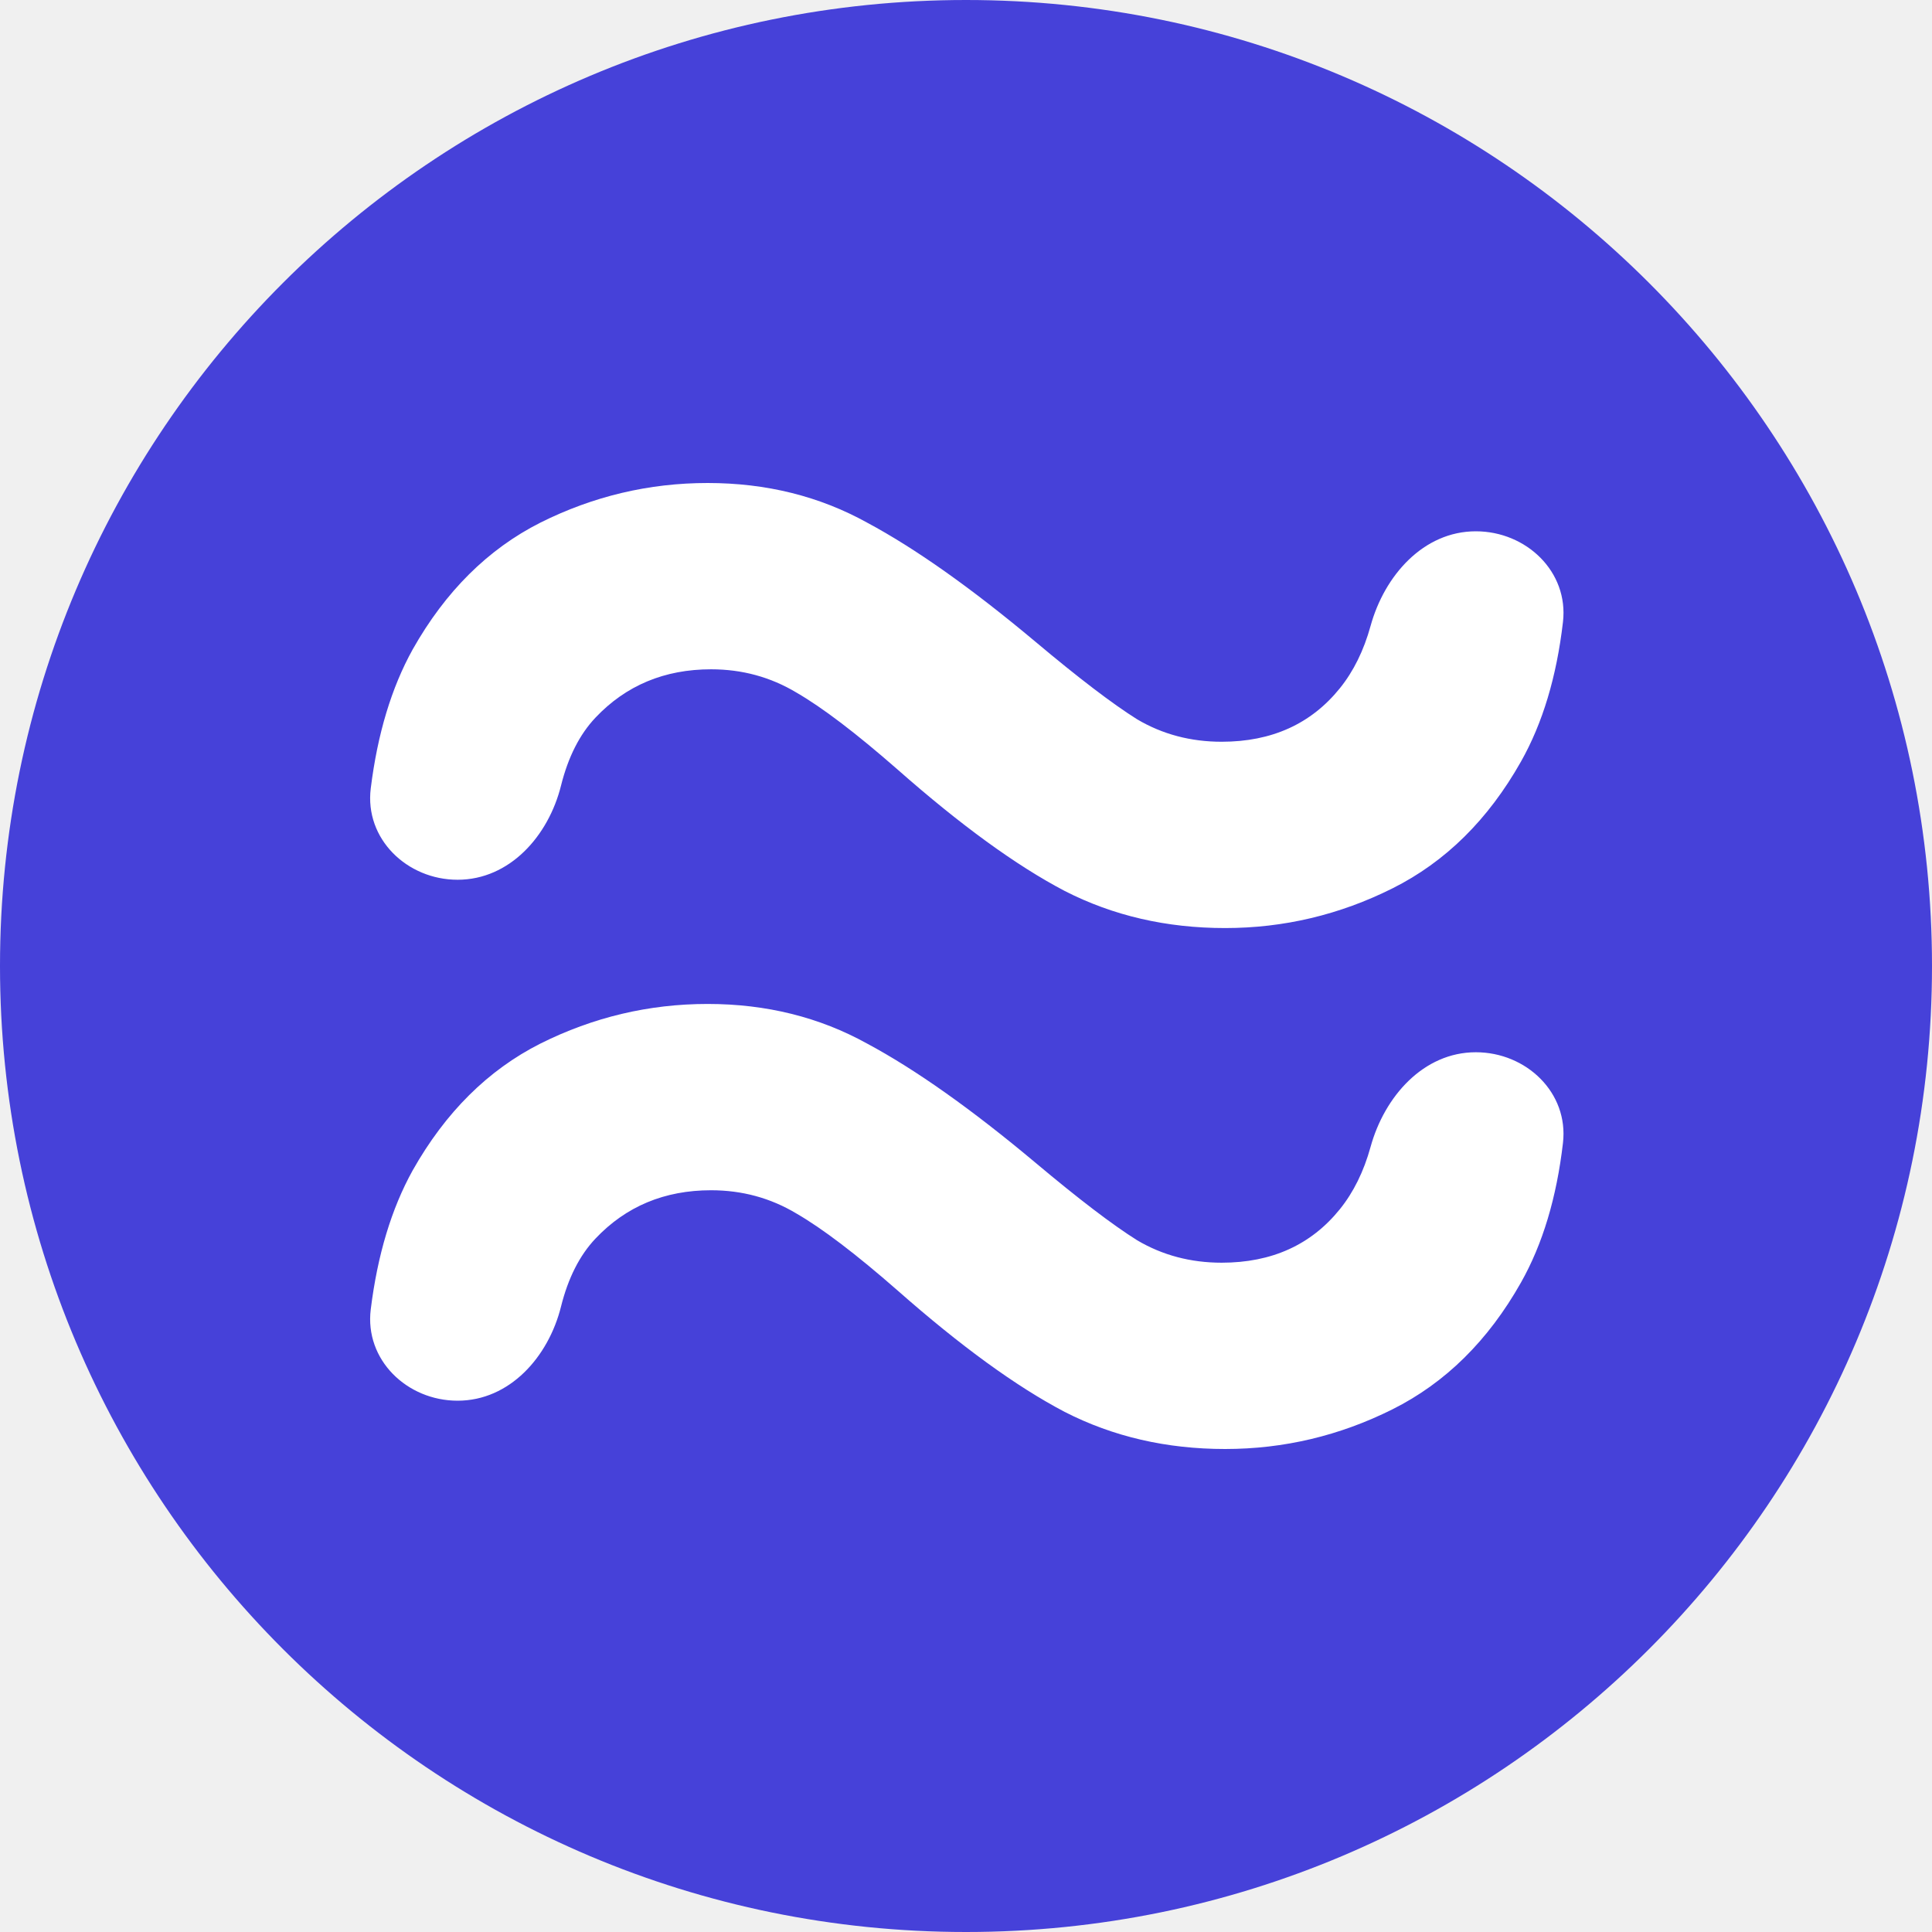
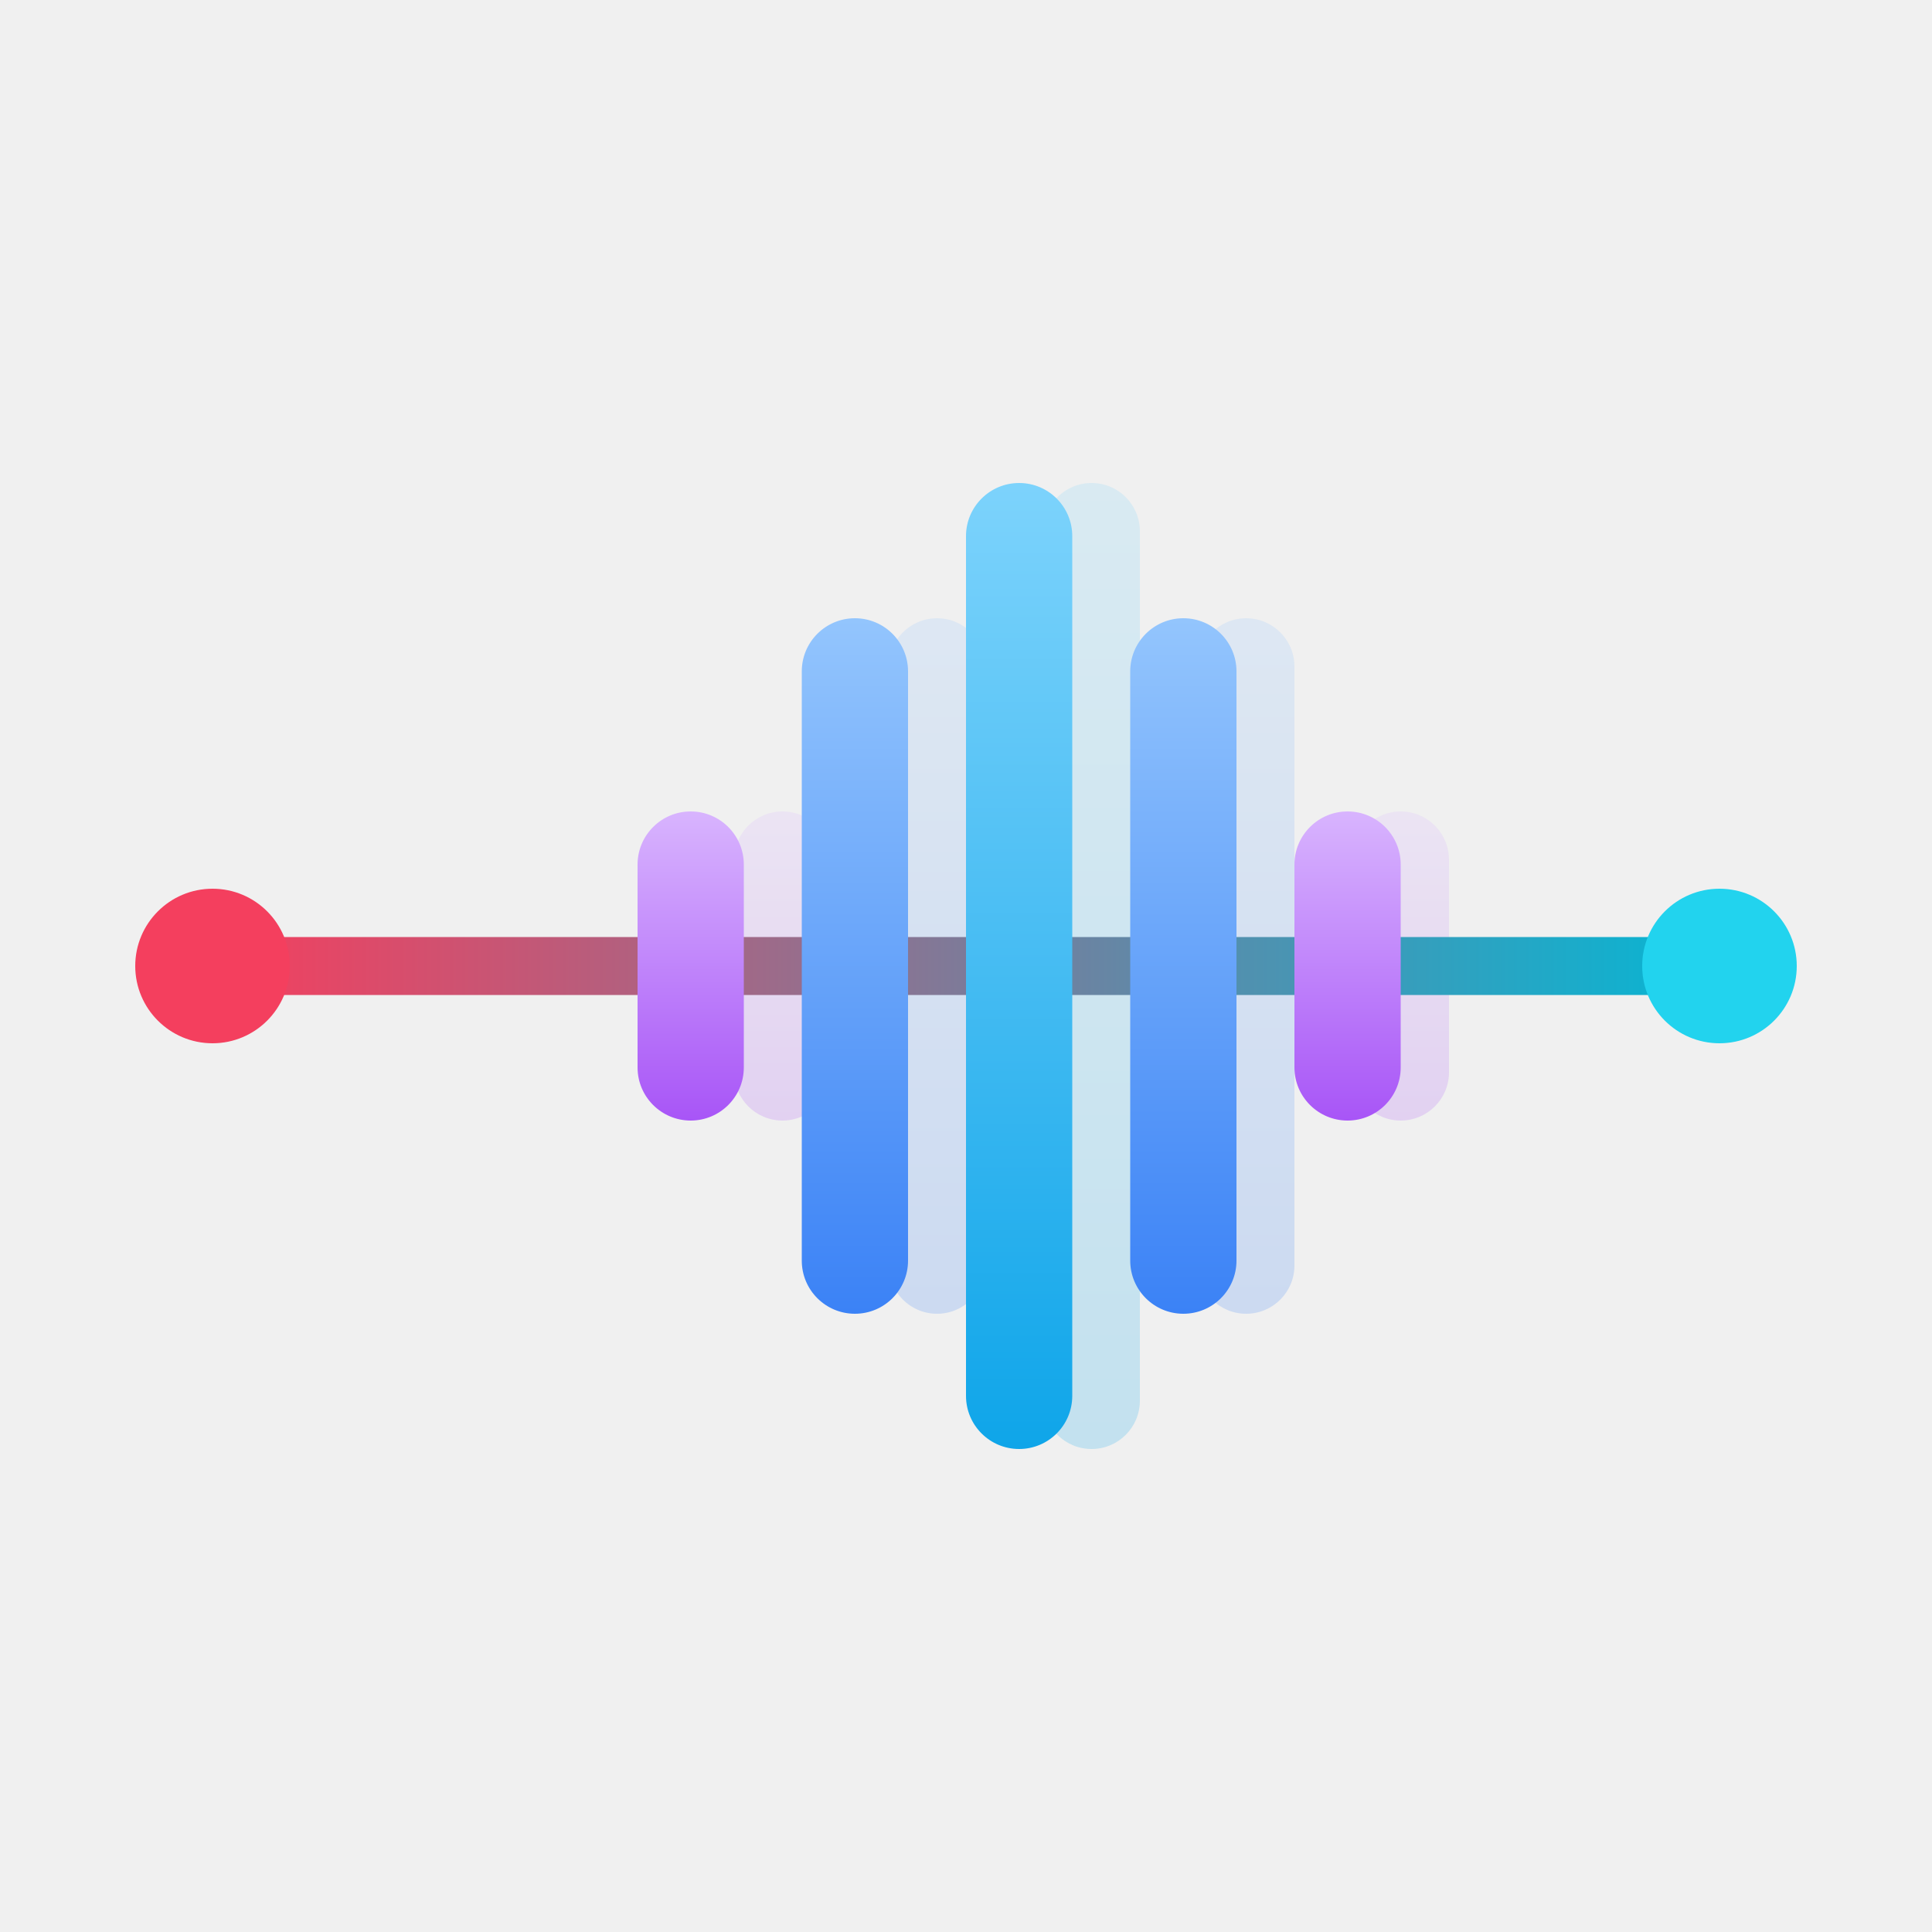
- <svg xmlns="http://www.w3.org/2000/svg" fill="none" viewBox="0 0 512 512">
-   <path fill="#4641D9" d="M512 256C512 114.615 397.385 0 256 0S0 114.615 0 256s114.615 256 256 256 256-114.615 256-256Z" />
-   <path fill="#fff" d="M121.272 233.143c-13.443 0-24.674-10.866-23.019-24.208 1.788-14.418 5.49-26.692 11.106-36.821 8.685-15.39 19.962-26.59 33.828-33.6 14.019-7.009 28.8-10.514 44.343-10.514 15.543 0 29.638 3.505 42.286 10.514 12.8 6.857 27.657 17.372 44.571 31.543 11.429 9.6 20.419 16.457 26.972 20.572 6.704 3.961 14.171 5.942 22.4 5.942 13.257 0 23.695-4.723 31.314-14.171 3.633-4.505 6.348-10.015 8.145-16.53 3.686-13.366 14.025-25.07 27.889-25.07 13.392 0 24.638 10.739 23.095 24.042-1.681 14.49-5.391 26.819-11.129 36.987-8.686 15.39-20.038 26.59-34.057 33.6-14.019 7.009-28.8 10.514-44.343 10.514-15.543 0-29.714-3.276-42.514-9.829-12.8-6.704-27.581-17.447-44.343-32.228-10.972-9.6-19.886-16.381-26.743-20.343-6.857-4.114-14.4-6.172-22.629-6.172-12.343 0-22.552 4.267-30.628 12.8-4.204 4.442-7.252 10.452-9.143 18.031-3.337 13.367-13.623 24.941-27.401 24.941Zm0 138.057c-13.443 0-24.674-10.866-23.019-24.207 1.788-14.419 5.49-26.693 11.106-36.822 8.685-15.39 19.962-26.59 33.828-33.6 14.019-7.009 28.8-10.514 44.343-10.514 15.543 0 29.638 3.505 42.286 10.514 12.8 6.858 27.657 17.372 44.571 31.543 11.429 9.6 20.419 16.457 26.972 20.572 6.704 3.962 14.171 5.943 22.4 5.943 13.257 0 23.695-4.724 31.314-14.172 3.633-4.505 6.348-10.015 8.145-16.53 3.686-13.366 14.025-25.07 27.889-25.07 13.392 0 24.638 10.74 23.095 24.042-1.681 14.49-5.391 26.819-11.129 36.987-8.686 15.39-20.038 26.59-34.057 33.6-14.019 7.009-28.8 10.514-44.343 10.514-15.543 0-29.714-3.276-42.514-9.829-12.8-6.704-27.581-17.447-44.343-32.228-10.972-9.6-19.886-16.381-26.743-20.343-6.857-4.114-14.4-6.171-22.629-6.171-12.343 0-22.552 4.266-30.628 12.8-4.204 4.441-7.252 10.451-9.143 18.03-3.337 13.367-13.623 24.941-27.401 24.941Z" />
+ <svg xmlns="http://www.w3.org/2000/svg" viewBox="0 0 200 200" width="200" height="200">
+   <defs>
+     <linearGradient id="bg" x1="0%" y1="0%" x2="100%" y2="100%">
+       <stop offset="0%" style="stop-color:#0D0D1F" />
+       <stop offset="100%" style="stop-color:#0A1428" />
+     </linearGradient>
+     <linearGradient id="ba" x1="0%" y1="100%" x2="0%" y2="0%">
+       <stop offset="0%" style="stop-color:#A855F7" />
+       <stop offset="100%" style="stop-color:#D8B4FE" />
+     </linearGradient>
+     <linearGradient id="bb" x1="0%" y1="100%" x2="0%" y2="0%">
+       <stop offset="0%" style="stop-color:#3B82F6" />
+       <stop offset="100%" style="stop-color:#93C5FD" />
+     </linearGradient>
+     <linearGradient id="bc" x1="0%" y1="100%" x2="0%" y2="0%">
+       <stop offset="0%" style="stop-color:#0EA5E9" />
+       <stop offset="100%" style="stop-color:#7DD3FC" />
+     </linearGradient>
+     <linearGradient id="wg" x1="0%" y1="0%" x2="100%" y2="0%">
+       <stop offset="0%" style="stop-color:#F43F5E" />
+       <stop offset="100%" style="stop-color:#06B6D4" />
+     </linearGradient>
+   </defs>
+   <g transform="translate(100,100)">
+     <rect x="-24" y="-16" width="10" height="32" rx="5" fill="url(#ba)" opacity="0.2" />
+     <rect x="-8" y="-36" width="10" height="72" rx="5" fill="url(#bb)" opacity="0.2" />
+     <rect x="8" y="-50" width="10" height="100" rx="5" fill="url(#bc)" opacity="0.2" />
+     <rect x="24" y="-36" width="10" height="72" rx="5" fill="url(#bb)" opacity="0.2" />
+     <rect x="40" y="-16" width="10" height="32" rx="5" fill="url(#ba)" opacity="0.2" />
+     <rect x="-76" y="-3" width="152" height="6" rx="3" fill="url(#wg)" />
+     <circle cx="-78" cy="0" r="8" fill="#F43F5E" />
+     <circle cx="78" cy="0" r="8" fill="#22D3EE" />
+     <rect x="-34" y="-16" width="11" height="32" rx="5.5" fill="url(#ba)" />
+     <rect x="-17" y="-36" width="11" height="72" rx="5.5" fill="url(#bb)" />
+     <rect x="0" y="-50" width="11" height="100" rx="5.5" fill="url(#bc)" />
+     <rect x="17" y="-36" width="11" height="72" rx="5.5" fill="url(#bb)" />
+     <rect x="34" y="-16" width="11" height="32" rx="5.5" fill="url(#ba)" />
+   </g>
</svg>
